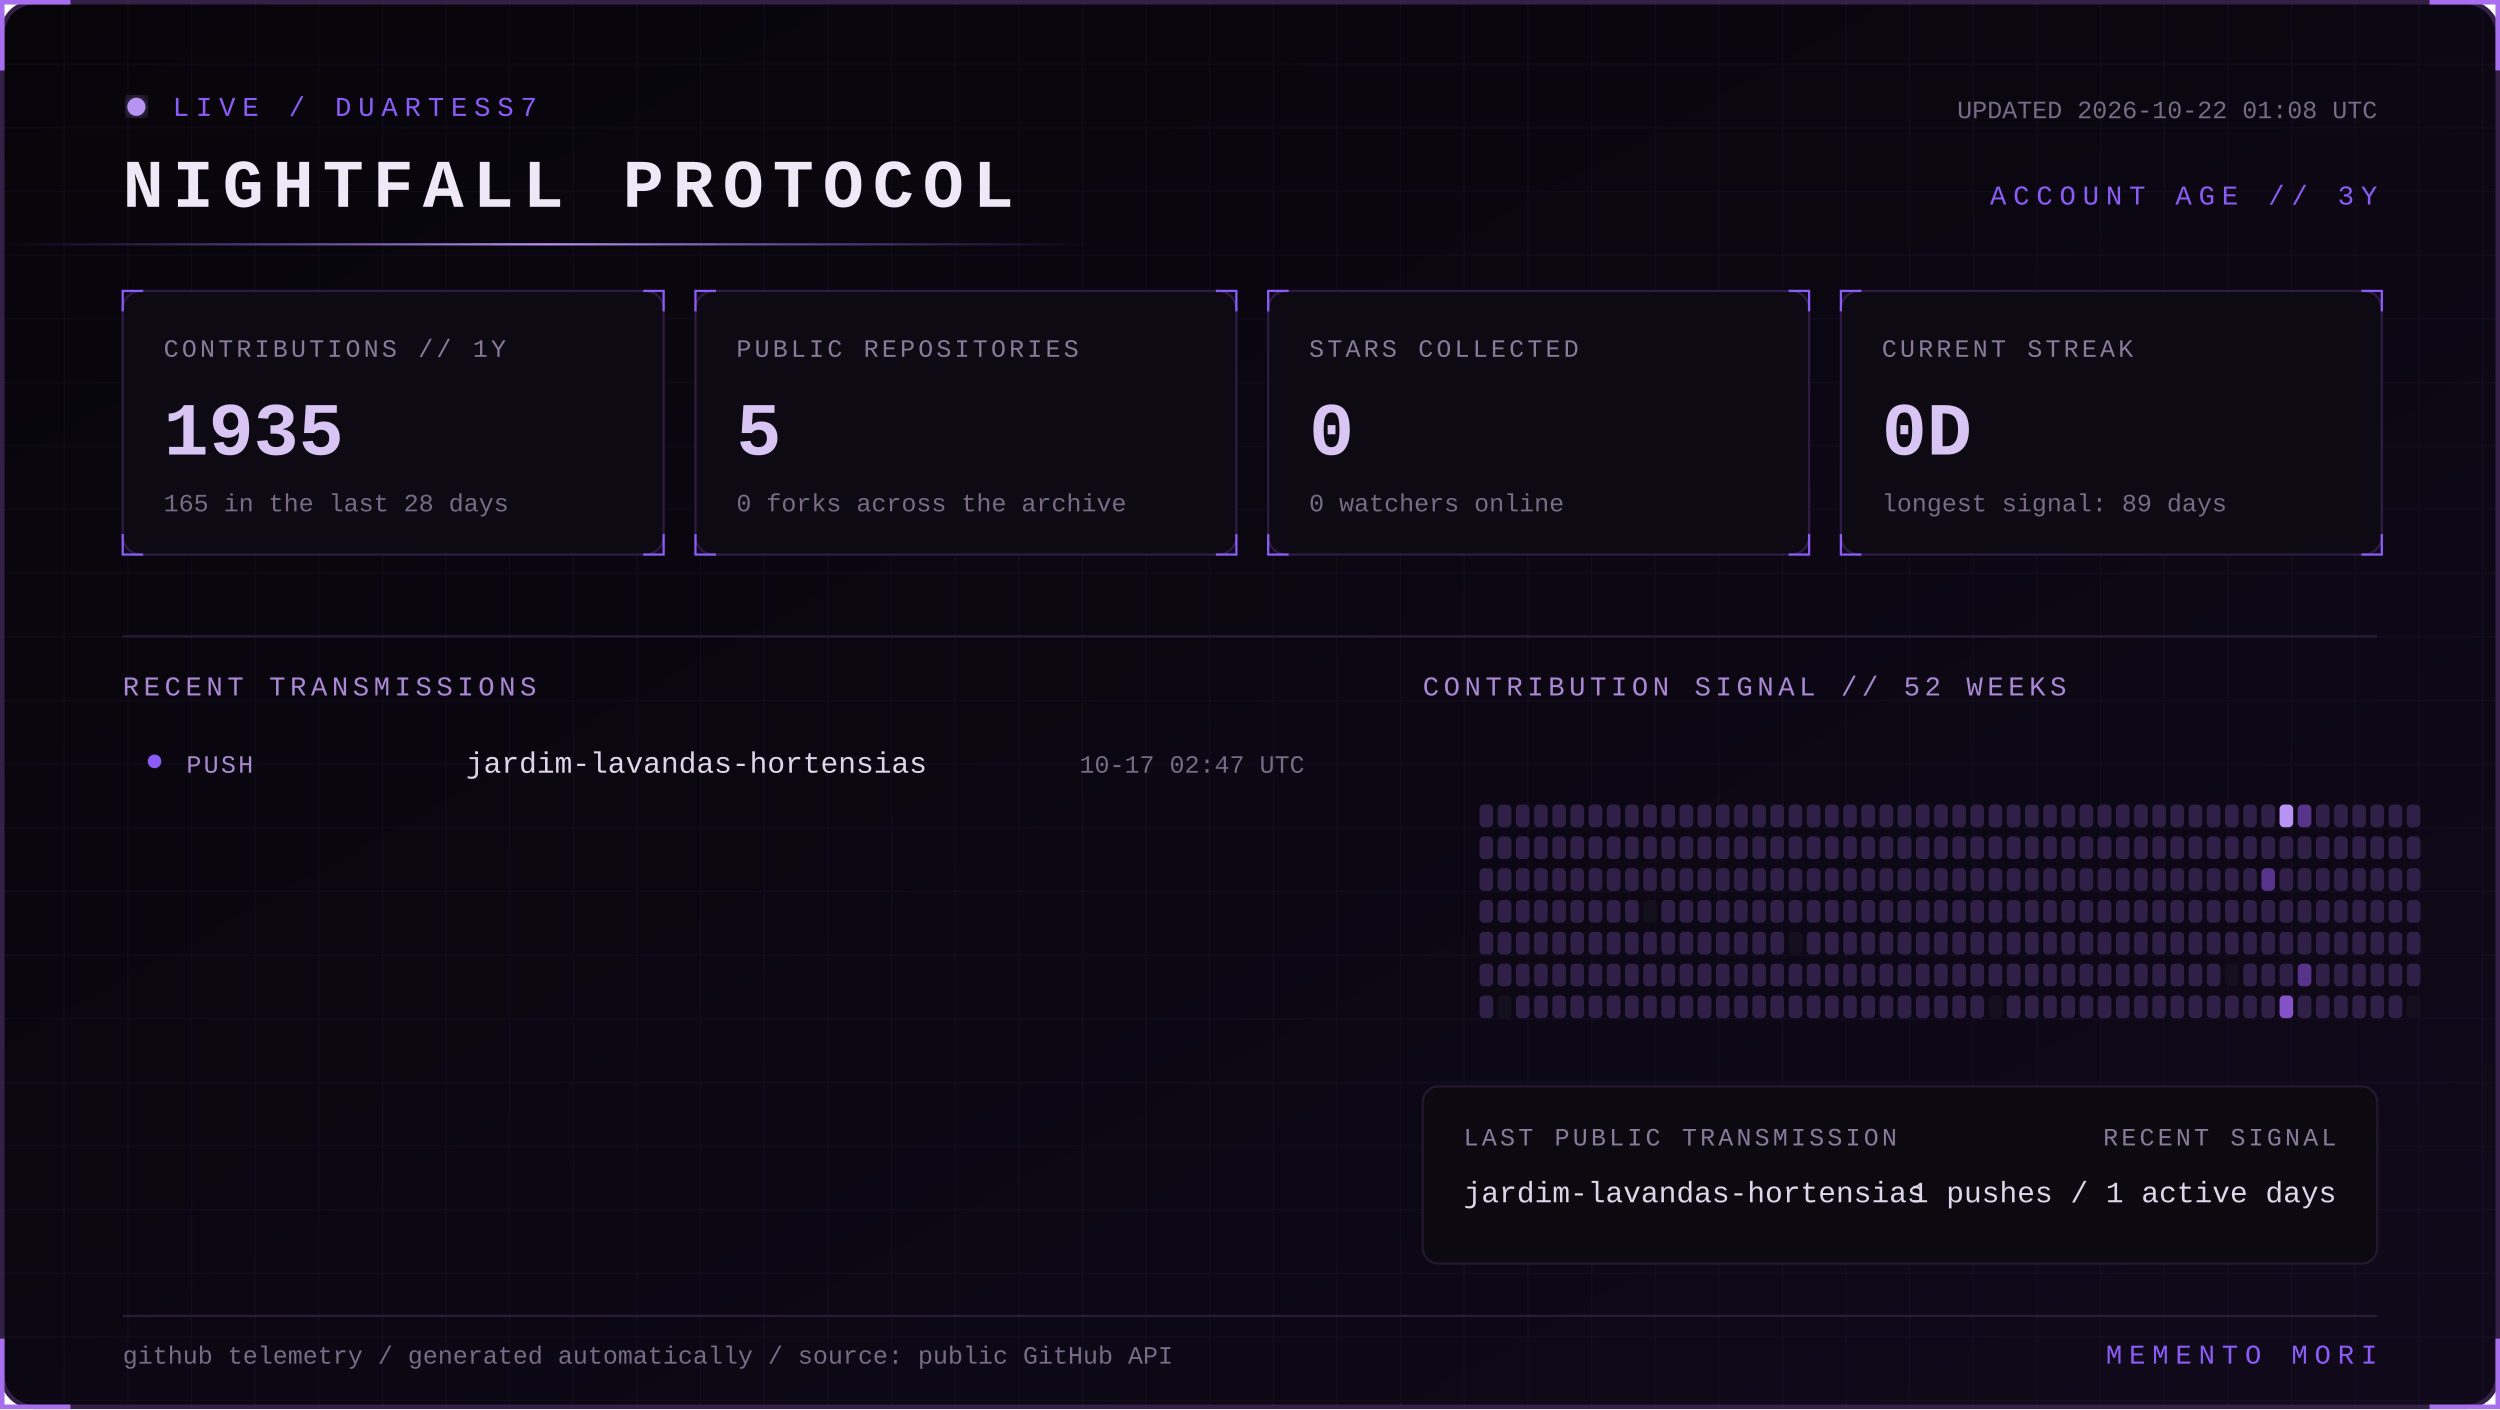
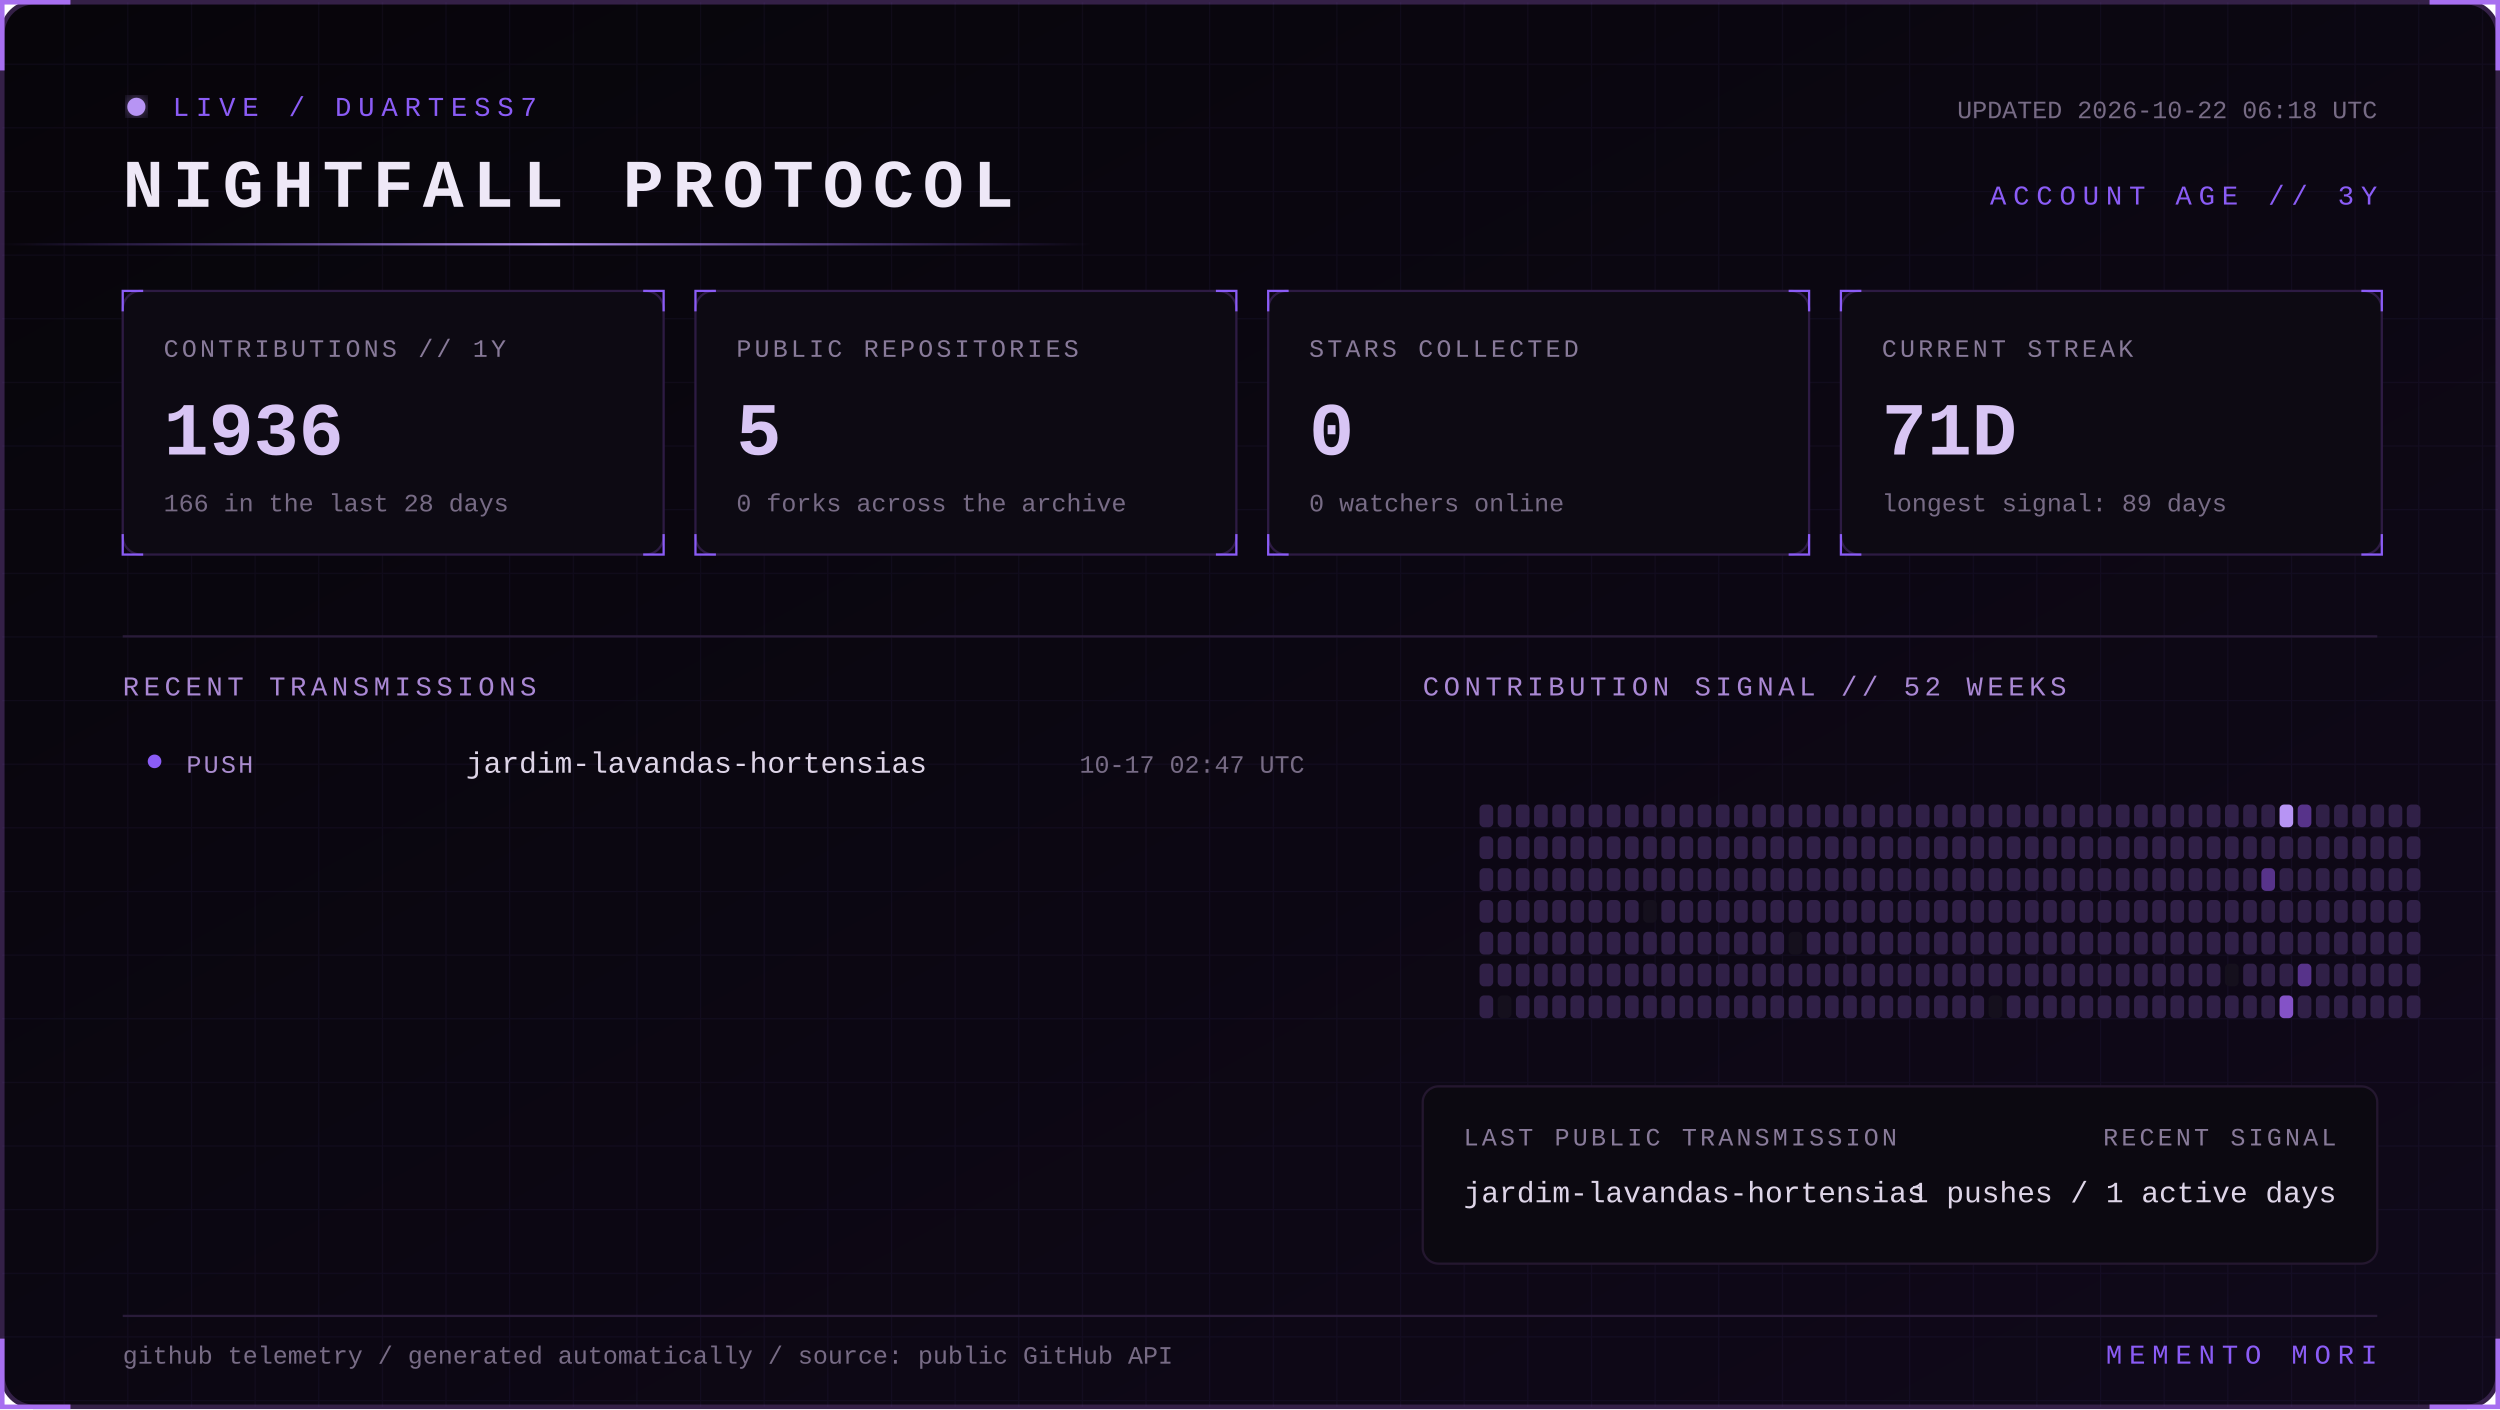
<svg xmlns="http://www.w3.org/2000/svg" width="1100" height="620" viewBox="0 0 1100 620" role="img" aria-labelledby="title desc">
  <defs>
    <linearGradient id="bg" x1="0" y1="0" x2="1" y2="1">
      <stop stop-color="#07050a" />
      <stop offset="1" stop-color="#10091a" />
    </linearGradient>
    <linearGradient id="beam">
      <stop stop-color="#8b5cf6" stop-opacity="0" />
      <stop offset=".5" stop-color="#b794f4" />
      <stop offset="1" stop-color="#8b5cf6" stop-opacity="0" />
    </linearGradient>
    <filter id="glow">
      <feGaussianBlur stdDeviation="4" result="b" />
      <feMerge>
        <feMergeNode in="b" />
        <feMergeNode in="SourceGraphic" />
      </feMerge>
    </filter>
    <pattern id="grid" width="28" height="28" patternUnits="userSpaceOnUse">
      <path d="M28 0H0V28" fill="none" stroke="#8b5cf6" stroke-opacity=".055" />
    </pattern>
    <style>
      text { font-family: Consolas, 'Courier New', monospace; }
      .kicker { fill:#8b5cf6; font-size:12px; letter-spacing:3px; }
      .title { fill:#eee8f7; font-size:30px; font-weight:700; letter-spacing:4px; }
      .label { fill:#887a99; font-size:11px; letter-spacing:1.4px; }
      .value { fill:#d8c5f4; font-size:33px; font-weight:700; }
      .detail,.pct { fill:#776b85; font-size:11px; }
      .section { fill:#aa88d4; font-size:12px; letter-spacing:2px; }
      .lang { fill:#ded5e8; font-size:13px; }
      .event { fill:#a98bce; font-size:11px; letter-spacing:1px; }
      .scan { animation:scan 5s linear infinite; }
      .blink { animation:blink 1.6s step-end infinite; }
      @keyframes scan { from { transform:translateX(-500px) } to { transform:translateX(1100px) } }
      @keyframes blink { 50% { opacity:.25 } }
    </style>
  </defs>
  <rect x="1" y="1" width="1098" height="618" rx="14" fill="url(#bg)" stroke="#342047" stroke-width="2" />
  <rect x="1" y="1" width="1098" height="618" rx="14" fill="url(#grid)" />
  <path d="M31 1H1v30 M1069 1h30v30 M1099 589v30h-30 M31 619H1v-30" stroke="#a76ff0" stroke-width="2" fill="none" />
  <g transform="translate(54 42)">
    <circle cx="6" cy="5" r="4" fill="#b794f4" filter="url(#glow)" class="blink" />
    <text x="22" y="9" class="kicker">LIVE / DUARTESS7</text>
    <text y="49" class="title">NIGHTFALL PROTOCOL</text>
-     <text x="992" y="10" text-anchor="end" class="detail">UPDATED 2026-10-22 01:08 UTC</text>
+     <text x="992" y="10" text-anchor="end" class="detail">UPDATED 2026-10-22 06:18 UTC</text>
    <text x="992" y="48" text-anchor="end" class="kicker">ACCOUNT AGE // 3Y</text>
  </g>
  <rect y="107" width="480" height="1" fill="url(#beam)" class="scan" />
  <g transform="translate(54 128)">
    <rect width="238" height="116" rx="8" fill="#0d0a13" stroke="#2d1b43" />
    <path d="M0 9V0h9 M229 0h9v9 M238 107v9h-9 M9 116H0v-9" stroke="#8b5cf6" fill="none" />
    <text x="18" y="29" class="label">CONTRIBUTIONS // 1Y</text>
-     <text x="18" y="72" class="value">1935</text>
-     <text x="18" y="97" class="detail">165 in the last 28 days</text>
+     <text x="18" y="72" class="value">1936</text>
+     <text x="18" y="97" class="detail">166 in the last 28 days</text>
  </g>
  <g transform="translate(306 128)">
    <rect width="238" height="116" rx="8" fill="#0d0a13" stroke="#2d1b43" />
    <path d="M0 9V0h9 M229 0h9v9 M238 107v9h-9 M9 116H0v-9" stroke="#8b5cf6" fill="none" />
    <text x="18" y="29" class="label">PUBLIC REPOSITORIES</text>
    <text x="18" y="72" class="value">5</text>
    <text x="18" y="97" class="detail">0 forks across the archive</text>
  </g>
  <g transform="translate(558 128)">
    <rect width="238" height="116" rx="8" fill="#0d0a13" stroke="#2d1b43" />
    <path d="M0 9V0h9 M229 0h9v9 M238 107v9h-9 M9 116H0v-9" stroke="#8b5cf6" fill="none" />
    <text x="18" y="29" class="label">STARS COLLECTED</text>
    <text x="18" y="72" class="value">0</text>
    <text x="18" y="97" class="detail">0 watchers online</text>
  </g>
  <g transform="translate(810 128)">
    <rect width="238" height="116" rx="8" fill="#0d0a13" stroke="#2d1b43" />
    <path d="M0 9V0h9 M229 0h9v9 M238 107v9h-9 M9 116H0v-9" stroke="#8b5cf6" fill="none" />
    <text x="18" y="29" class="label">CURRENT STREAK</text>
-     <text x="18" y="72" class="value">0D</text>
+     <text x="18" y="72" class="value">71D</text>
    <text x="18" y="97" class="detail">longest signal: 89 days</text>
  </g>
  <path d="M54 280H1046" stroke="#291b39" />
  <text x="54" y="306" class="section">RECENT TRANSMISSIONS</text>
  <text x="626" y="306" class="section">CONTRIBUTION SIGNAL // 52 WEEKS</text>
  <circle cx="68" cy="335" r="3" fill="#8b5cf6" />
  <text x="82" y="340" class="event">PUSH</text>
  <text x="205" y="340" class="lang">jardim-lavandas-hortensias</text>
  <text x="574" y="340" text-anchor="end" class="pct">10-17 02:47 UTC</text>
  <g>
    <rect x="651" y="354" width="6" height="10" rx="2" fill="#302047" />
    <rect x="651" y="368" width="6" height="10" rx="2" fill="#302047" />
    <rect x="651" y="382" width="6" height="10" rx="2" fill="#302047" />
    <rect x="651" y="396" width="6" height="10" rx="2" fill="#302047" />
    <rect x="651" y="410" width="6" height="10" rx="2" fill="#302047" />
    <rect x="651" y="424" width="6" height="10" rx="2" fill="#302047" />
    <rect x="651" y="438" width="6" height="10" rx="2" fill="#302047" />
    <rect x="659" y="354" width="6" height="10" rx="2" fill="#302047" />
    <rect x="659" y="368" width="6" height="10" rx="2" fill="#302047" />
    <rect x="659" y="382" width="6" height="10" rx="2" fill="#302047" />
    <rect x="659" y="396" width="6" height="10" rx="2" fill="#302047" />
    <rect x="659" y="410" width="6" height="10" rx="2" fill="#302047" />
    <rect x="659" y="424" width="6" height="10" rx="2" fill="#302047" />
    <rect x="659" y="438" width="6" height="10" rx="2" fill="#15101d" />
    <rect x="667" y="354" width="6" height="10" rx="2" fill="#302047" />
    <rect x="667" y="368" width="6" height="10" rx="2" fill="#302047" />
    <rect x="667" y="382" width="6" height="10" rx="2" fill="#302047" />
    <rect x="667" y="396" width="6" height="10" rx="2" fill="#302047" />
    <rect x="667" y="410" width="6" height="10" rx="2" fill="#302047" />
    <rect x="667" y="424" width="6" height="10" rx="2" fill="#302047" />
    <rect x="667" y="438" width="6" height="10" rx="2" fill="#302047" />
    <rect x="675" y="354" width="6" height="10" rx="2" fill="#302047" />
    <rect x="675" y="368" width="6" height="10" rx="2" fill="#302047" />
    <rect x="675" y="382" width="6" height="10" rx="2" fill="#302047" />
    <rect x="675" y="396" width="6" height="10" rx="2" fill="#302047" />
    <rect x="675" y="410" width="6" height="10" rx="2" fill="#302047" />
    <rect x="675" y="424" width="6" height="10" rx="2" fill="#302047" />
    <rect x="675" y="438" width="6" height="10" rx="2" fill="#302047" />
    <rect x="683" y="354" width="6" height="10" rx="2" fill="#302047" />
    <rect x="683" y="368" width="6" height="10" rx="2" fill="#302047" />
    <rect x="683" y="382" width="6" height="10" rx="2" fill="#302047" />
    <rect x="683" y="396" width="6" height="10" rx="2" fill="#302047" />
    <rect x="683" y="410" width="6" height="10" rx="2" fill="#302047" />
    <rect x="683" y="424" width="6" height="10" rx="2" fill="#302047" />
    <rect x="683" y="438" width="6" height="10" rx="2" fill="#302047" />
    <rect x="691" y="354" width="6" height="10" rx="2" fill="#302047" />
    <rect x="691" y="368" width="6" height="10" rx="2" fill="#302047" />
    <rect x="691" y="382" width="6" height="10" rx="2" fill="#302047" />
    <rect x="691" y="396" width="6" height="10" rx="2" fill="#302047" />
    <rect x="691" y="410" width="6" height="10" rx="2" fill="#302047" />
    <rect x="691" y="424" width="6" height="10" rx="2" fill="#302047" />
    <rect x="691" y="438" width="6" height="10" rx="2" fill="#302047" />
    <rect x="699" y="354" width="6" height="10" rx="2" fill="#302047" />
    <rect x="699" y="368" width="6" height="10" rx="2" fill="#302047" />
    <rect x="699" y="382" width="6" height="10" rx="2" fill="#302047" />
    <rect x="699" y="396" width="6" height="10" rx="2" fill="#302047" />
    <rect x="699" y="410" width="6" height="10" rx="2" fill="#302047" />
    <rect x="699" y="424" width="6" height="10" rx="2" fill="#302047" />
    <rect x="699" y="438" width="6" height="10" rx="2" fill="#302047" />
    <rect x="707" y="354" width="6" height="10" rx="2" fill="#302047" />
    <rect x="707" y="368" width="6" height="10" rx="2" fill="#302047" />
    <rect x="707" y="382" width="6" height="10" rx="2" fill="#302047" />
    <rect x="707" y="396" width="6" height="10" rx="2" fill="#302047" />
    <rect x="707" y="410" width="6" height="10" rx="2" fill="#302047" />
    <rect x="707" y="424" width="6" height="10" rx="2" fill="#302047" />
    <rect x="707" y="438" width="6" height="10" rx="2" fill="#302047" />
    <rect x="715" y="354" width="6" height="10" rx="2" fill="#302047" />
    <rect x="715" y="368" width="6" height="10" rx="2" fill="#302047" />
    <rect x="715" y="382" width="6" height="10" rx="2" fill="#302047" />
    <rect x="715" y="396" width="6" height="10" rx="2" fill="#302047" />
    <rect x="715" y="410" width="6" height="10" rx="2" fill="#302047" />
    <rect x="715" y="424" width="6" height="10" rx="2" fill="#302047" />
    <rect x="715" y="438" width="6" height="10" rx="2" fill="#302047" />
    <rect x="723" y="354" width="6" height="10" rx="2" fill="#302047" />
    <rect x="723" y="368" width="6" height="10" rx="2" fill="#302047" />
    <rect x="723" y="382" width="6" height="10" rx="2" fill="#302047" />
    <rect x="723" y="396" width="6" height="10" rx="2" fill="#15101d" />
    <rect x="723" y="410" width="6" height="10" rx="2" fill="#302047" />
    <rect x="723" y="424" width="6" height="10" rx="2" fill="#302047" />
    <rect x="723" y="438" width="6" height="10" rx="2" fill="#302047" />
    <rect x="731" y="354" width="6" height="10" rx="2" fill="#302047" />
    <rect x="731" y="368" width="6" height="10" rx="2" fill="#302047" />
    <rect x="731" y="382" width="6" height="10" rx="2" fill="#302047" />
    <rect x="731" y="396" width="6" height="10" rx="2" fill="#302047" />
    <rect x="731" y="410" width="6" height="10" rx="2" fill="#302047" />
    <rect x="731" y="424" width="6" height="10" rx="2" fill="#302047" />
    <rect x="731" y="438" width="6" height="10" rx="2" fill="#302047" />
    <rect x="739" y="354" width="6" height="10" rx="2" fill="#302047" />
    <rect x="739" y="368" width="6" height="10" rx="2" fill="#302047" />
    <rect x="739" y="382" width="6" height="10" rx="2" fill="#302047" />
    <rect x="739" y="396" width="6" height="10" rx="2" fill="#302047" />
    <rect x="739" y="410" width="6" height="10" rx="2" fill="#302047" />
    <rect x="739" y="424" width="6" height="10" rx="2" fill="#302047" />
    <rect x="739" y="438" width="6" height="10" rx="2" fill="#302047" />
    <rect x="747" y="354" width="6" height="10" rx="2" fill="#302047" />
    <rect x="747" y="368" width="6" height="10" rx="2" fill="#302047" />
    <rect x="747" y="382" width="6" height="10" rx="2" fill="#302047" />
    <rect x="747" y="396" width="6" height="10" rx="2" fill="#302047" />
    <rect x="747" y="410" width="6" height="10" rx="2" fill="#302047" />
    <rect x="747" y="424" width="6" height="10" rx="2" fill="#302047" />
    <rect x="747" y="438" width="6" height="10" rx="2" fill="#302047" />
    <rect x="755" y="354" width="6" height="10" rx="2" fill="#302047" />
    <rect x="755" y="368" width="6" height="10" rx="2" fill="#302047" />
    <rect x="755" y="382" width="6" height="10" rx="2" fill="#302047" />
    <rect x="755" y="396" width="6" height="10" rx="2" fill="#302047" />
    <rect x="755" y="410" width="6" height="10" rx="2" fill="#302047" />
    <rect x="755" y="424" width="6" height="10" rx="2" fill="#302047" />
    <rect x="755" y="438" width="6" height="10" rx="2" fill="#302047" />
    <rect x="763" y="354" width="6" height="10" rx="2" fill="#302047" />
    <rect x="763" y="368" width="6" height="10" rx="2" fill="#302047" />
    <rect x="763" y="382" width="6" height="10" rx="2" fill="#302047" />
    <rect x="763" y="396" width="6" height="10" rx="2" fill="#302047" />
    <rect x="763" y="410" width="6" height="10" rx="2" fill="#302047" />
    <rect x="763" y="424" width="6" height="10" rx="2" fill="#302047" />
    <rect x="763" y="438" width="6" height="10" rx="2" fill="#302047" />
    <rect x="771" y="354" width="6" height="10" rx="2" fill="#302047" />
    <rect x="771" y="368" width="6" height="10" rx="2" fill="#302047" />
    <rect x="771" y="382" width="6" height="10" rx="2" fill="#302047" />
    <rect x="771" y="396" width="6" height="10" rx="2" fill="#302047" />
    <rect x="771" y="410" width="6" height="10" rx="2" fill="#302047" />
    <rect x="771" y="424" width="6" height="10" rx="2" fill="#302047" />
    <rect x="771" y="438" width="6" height="10" rx="2" fill="#302047" />
    <rect x="779" y="354" width="6" height="10" rx="2" fill="#302047" />
    <rect x="779" y="368" width="6" height="10" rx="2" fill="#302047" />
    <rect x="779" y="382" width="6" height="10" rx="2" fill="#302047" />
    <rect x="779" y="396" width="6" height="10" rx="2" fill="#302047" />
    <rect x="779" y="410" width="6" height="10" rx="2" fill="#302047" />
    <rect x="779" y="424" width="6" height="10" rx="2" fill="#302047" />
    <rect x="779" y="438" width="6" height="10" rx="2" fill="#302047" />
    <rect x="787" y="354" width="6" height="10" rx="2" fill="#302047" />
    <rect x="787" y="368" width="6" height="10" rx="2" fill="#302047" />
    <rect x="787" y="382" width="6" height="10" rx="2" fill="#302047" />
    <rect x="787" y="396" width="6" height="10" rx="2" fill="#302047" />
    <rect x="787" y="410" width="6" height="10" rx="2" fill="#15101d" />
    <rect x="787" y="424" width="6" height="10" rx="2" fill="#302047" />
    <rect x="787" y="438" width="6" height="10" rx="2" fill="#302047" />
    <rect x="795" y="354" width="6" height="10" rx="2" fill="#302047" />
    <rect x="795" y="368" width="6" height="10" rx="2" fill="#302047" />
    <rect x="795" y="382" width="6" height="10" rx="2" fill="#302047" />
    <rect x="795" y="396" width="6" height="10" rx="2" fill="#302047" />
    <rect x="795" y="410" width="6" height="10" rx="2" fill="#302047" />
    <rect x="795" y="424" width="6" height="10" rx="2" fill="#302047" />
    <rect x="795" y="438" width="6" height="10" rx="2" fill="#302047" />
    <rect x="803" y="354" width="6" height="10" rx="2" fill="#302047" />
    <rect x="803" y="368" width="6" height="10" rx="2" fill="#302047" />
    <rect x="803" y="382" width="6" height="10" rx="2" fill="#302047" />
    <rect x="803" y="396" width="6" height="10" rx="2" fill="#302047" />
    <rect x="803" y="410" width="6" height="10" rx="2" fill="#302047" />
    <rect x="803" y="424" width="6" height="10" rx="2" fill="#302047" />
    <rect x="803" y="438" width="6" height="10" rx="2" fill="#302047" />
    <rect x="811" y="354" width="6" height="10" rx="2" fill="#302047" />
    <rect x="811" y="368" width="6" height="10" rx="2" fill="#302047" />
    <rect x="811" y="382" width="6" height="10" rx="2" fill="#302047" />
    <rect x="811" y="396" width="6" height="10" rx="2" fill="#302047" />
    <rect x="811" y="410" width="6" height="10" rx="2" fill="#302047" />
    <rect x="811" y="424" width="6" height="10" rx="2" fill="#302047" />
    <rect x="811" y="438" width="6" height="10" rx="2" fill="#302047" />
    <rect x="819" y="354" width="6" height="10" rx="2" fill="#302047" />
    <rect x="819" y="368" width="6" height="10" rx="2" fill="#302047" />
    <rect x="819" y="382" width="6" height="10" rx="2" fill="#302047" />
    <rect x="819" y="396" width="6" height="10" rx="2" fill="#302047" />
    <rect x="819" y="410" width="6" height="10" rx="2" fill="#302047" />
    <rect x="819" y="424" width="6" height="10" rx="2" fill="#302047" />
    <rect x="819" y="438" width="6" height="10" rx="2" fill="#302047" />
    <rect x="827" y="354" width="6" height="10" rx="2" fill="#302047" />
    <rect x="827" y="368" width="6" height="10" rx="2" fill="#302047" />
    <rect x="827" y="382" width="6" height="10" rx="2" fill="#302047" />
    <rect x="827" y="396" width="6" height="10" rx="2" fill="#302047" />
    <rect x="827" y="410" width="6" height="10" rx="2" fill="#302047" />
    <rect x="827" y="424" width="6" height="10" rx="2" fill="#302047" />
    <rect x="827" y="438" width="6" height="10" rx="2" fill="#302047" />
    <rect x="835" y="354" width="6" height="10" rx="2" fill="#302047" />
    <rect x="835" y="368" width="6" height="10" rx="2" fill="#302047" />
    <rect x="835" y="382" width="6" height="10" rx="2" fill="#302047" />
    <rect x="835" y="396" width="6" height="10" rx="2" fill="#302047" />
    <rect x="835" y="410" width="6" height="10" rx="2" fill="#302047" />
    <rect x="835" y="424" width="6" height="10" rx="2" fill="#302047" />
    <rect x="835" y="438" width="6" height="10" rx="2" fill="#302047" />
    <rect x="843" y="354" width="6" height="10" rx="2" fill="#302047" />
    <rect x="843" y="368" width="6" height="10" rx="2" fill="#302047" />
    <rect x="843" y="382" width="6" height="10" rx="2" fill="#302047" />
    <rect x="843" y="396" width="6" height="10" rx="2" fill="#302047" />
    <rect x="843" y="410" width="6" height="10" rx="2" fill="#302047" />
    <rect x="843" y="424" width="6" height="10" rx="2" fill="#302047" />
    <rect x="843" y="438" width="6" height="10" rx="2" fill="#302047" />
    <rect x="851" y="354" width="6" height="10" rx="2" fill="#302047" />
    <rect x="851" y="368" width="6" height="10" rx="2" fill="#302047" />
    <rect x="851" y="382" width="6" height="10" rx="2" fill="#302047" />
    <rect x="851" y="396" width="6" height="10" rx="2" fill="#302047" />
    <rect x="851" y="410" width="6" height="10" rx="2" fill="#302047" />
    <rect x="851" y="424" width="6" height="10" rx="2" fill="#302047" />
    <rect x="851" y="438" width="6" height="10" rx="2" fill="#302047" />
    <rect x="859" y="354" width="6" height="10" rx="2" fill="#302047" />
    <rect x="859" y="368" width="6" height="10" rx="2" fill="#302047" />
    <rect x="859" y="382" width="6" height="10" rx="2" fill="#302047" />
    <rect x="859" y="396" width="6" height="10" rx="2" fill="#302047" />
    <rect x="859" y="410" width="6" height="10" rx="2" fill="#302047" />
    <rect x="859" y="424" width="6" height="10" rx="2" fill="#302047" />
    <rect x="859" y="438" width="6" height="10" rx="2" fill="#302047" />
    <rect x="867" y="354" width="6" height="10" rx="2" fill="#302047" />
    <rect x="867" y="368" width="6" height="10" rx="2" fill="#302047" />
    <rect x="867" y="382" width="6" height="10" rx="2" fill="#302047" />
    <rect x="867" y="396" width="6" height="10" rx="2" fill="#302047" />
    <rect x="867" y="410" width="6" height="10" rx="2" fill="#302047" />
    <rect x="867" y="424" width="6" height="10" rx="2" fill="#302047" />
    <rect x="867" y="438" width="6" height="10" rx="2" fill="#302047" />
    <rect x="875" y="354" width="6" height="10" rx="2" fill="#302047" />
    <rect x="875" y="368" width="6" height="10" rx="2" fill="#302047" />
    <rect x="875" y="382" width="6" height="10" rx="2" fill="#302047" />
    <rect x="875" y="396" width="6" height="10" rx="2" fill="#302047" />
    <rect x="875" y="410" width="6" height="10" rx="2" fill="#302047" />
    <rect x="875" y="424" width="6" height="10" rx="2" fill="#302047" />
    <rect x="875" y="438" width="6" height="10" rx="2" fill="#15101d" />
    <rect x="883" y="354" width="6" height="10" rx="2" fill="#302047" />
    <rect x="883" y="368" width="6" height="10" rx="2" fill="#302047" />
    <rect x="883" y="382" width="6" height="10" rx="2" fill="#302047" />
    <rect x="883" y="396" width="6" height="10" rx="2" fill="#302047" />
    <rect x="883" y="410" width="6" height="10" rx="2" fill="#302047" />
    <rect x="883" y="424" width="6" height="10" rx="2" fill="#302047" />
    <rect x="883" y="438" width="6" height="10" rx="2" fill="#302047" />
    <rect x="891" y="354" width="6" height="10" rx="2" fill="#302047" />
    <rect x="891" y="368" width="6" height="10" rx="2" fill="#302047" />
    <rect x="891" y="382" width="6" height="10" rx="2" fill="#302047" />
    <rect x="891" y="396" width="6" height="10" rx="2" fill="#302047" />
    <rect x="891" y="410" width="6" height="10" rx="2" fill="#302047" />
    <rect x="891" y="424" width="6" height="10" rx="2" fill="#302047" />
    <rect x="891" y="438" width="6" height="10" rx="2" fill="#302047" />
    <rect x="899" y="354" width="6" height="10" rx="2" fill="#302047" />
    <rect x="899" y="368" width="6" height="10" rx="2" fill="#302047" />
    <rect x="899" y="382" width="6" height="10" rx="2" fill="#302047" />
    <rect x="899" y="396" width="6" height="10" rx="2" fill="#302047" />
    <rect x="899" y="410" width="6" height="10" rx="2" fill="#302047" />
    <rect x="899" y="424" width="6" height="10" rx="2" fill="#302047" />
    <rect x="899" y="438" width="6" height="10" rx="2" fill="#302047" />
    <rect x="907" y="354" width="6" height="10" rx="2" fill="#302047" />
    <rect x="907" y="368" width="6" height="10" rx="2" fill="#302047" />
    <rect x="907" y="382" width="6" height="10" rx="2" fill="#302047" />
    <rect x="907" y="396" width="6" height="10" rx="2" fill="#302047" />
    <rect x="907" y="410" width="6" height="10" rx="2" fill="#302047" />
    <rect x="907" y="424" width="6" height="10" rx="2" fill="#302047" />
    <rect x="907" y="438" width="6" height="10" rx="2" fill="#302047" />
    <rect x="915" y="354" width="6" height="10" rx="2" fill="#302047" />
    <rect x="915" y="368" width="6" height="10" rx="2" fill="#302047" />
    <rect x="915" y="382" width="6" height="10" rx="2" fill="#302047" />
    <rect x="915" y="396" width="6" height="10" rx="2" fill="#302047" />
    <rect x="915" y="410" width="6" height="10" rx="2" fill="#302047" />
    <rect x="915" y="424" width="6" height="10" rx="2" fill="#302047" />
    <rect x="915" y="438" width="6" height="10" rx="2" fill="#302047" />
    <rect x="923" y="354" width="6" height="10" rx="2" fill="#302047" />
    <rect x="923" y="368" width="6" height="10" rx="2" fill="#302047" />
    <rect x="923" y="382" width="6" height="10" rx="2" fill="#302047" />
    <rect x="923" y="396" width="6" height="10" rx="2" fill="#302047" />
    <rect x="923" y="410" width="6" height="10" rx="2" fill="#302047" />
    <rect x="923" y="424" width="6" height="10" rx="2" fill="#302047" />
    <rect x="923" y="438" width="6" height="10" rx="2" fill="#302047" />
    <rect x="931" y="354" width="6" height="10" rx="2" fill="#302047" />
    <rect x="931" y="368" width="6" height="10" rx="2" fill="#302047" />
    <rect x="931" y="382" width="6" height="10" rx="2" fill="#302047" />
    <rect x="931" y="396" width="6" height="10" rx="2" fill="#302047" />
    <rect x="931" y="410" width="6" height="10" rx="2" fill="#302047" />
    <rect x="931" y="424" width="6" height="10" rx="2" fill="#302047" />
    <rect x="931" y="438" width="6" height="10" rx="2" fill="#302047" />
    <rect x="939" y="354" width="6" height="10" rx="2" fill="#302047" />
    <rect x="939" y="368" width="6" height="10" rx="2" fill="#302047" />
    <rect x="939" y="382" width="6" height="10" rx="2" fill="#302047" />
    <rect x="939" y="396" width="6" height="10" rx="2" fill="#302047" />
    <rect x="939" y="410" width="6" height="10" rx="2" fill="#302047" />
    <rect x="939" y="424" width="6" height="10" rx="2" fill="#302047" />
    <rect x="939" y="438" width="6" height="10" rx="2" fill="#302047" />
    <rect x="947" y="354" width="6" height="10" rx="2" fill="#302047" />
    <rect x="947" y="368" width="6" height="10" rx="2" fill="#302047" />
    <rect x="947" y="382" width="6" height="10" rx="2" fill="#302047" />
    <rect x="947" y="396" width="6" height="10" rx="2" fill="#302047" />
    <rect x="947" y="410" width="6" height="10" rx="2" fill="#302047" />
    <rect x="947" y="424" width="6" height="10" rx="2" fill="#302047" />
    <rect x="947" y="438" width="6" height="10" rx="2" fill="#302047" />
    <rect x="955" y="354" width="6" height="10" rx="2" fill="#302047" />
    <rect x="955" y="368" width="6" height="10" rx="2" fill="#302047" />
    <rect x="955" y="382" width="6" height="10" rx="2" fill="#302047" />
    <rect x="955" y="396" width="6" height="10" rx="2" fill="#302047" />
    <rect x="955" y="410" width="6" height="10" rx="2" fill="#302047" />
    <rect x="955" y="424" width="6" height="10" rx="2" fill="#302047" />
    <rect x="955" y="438" width="6" height="10" rx="2" fill="#302047" />
    <rect x="963" y="354" width="6" height="10" rx="2" fill="#302047" />
    <rect x="963" y="368" width="6" height="10" rx="2" fill="#302047" />
    <rect x="963" y="382" width="6" height="10" rx="2" fill="#302047" />
    <rect x="963" y="396" width="6" height="10" rx="2" fill="#302047" />
    <rect x="963" y="410" width="6" height="10" rx="2" fill="#302047" />
    <rect x="963" y="424" width="6" height="10" rx="2" fill="#302047" />
    <rect x="963" y="438" width="6" height="10" rx="2" fill="#302047" />
    <rect x="971" y="354" width="6" height="10" rx="2" fill="#302047" />
    <rect x="971" y="368" width="6" height="10" rx="2" fill="#302047" />
    <rect x="971" y="382" width="6" height="10" rx="2" fill="#302047" />
    <rect x="971" y="396" width="6" height="10" rx="2" fill="#302047" />
    <rect x="971" y="410" width="6" height="10" rx="2" fill="#302047" />
    <rect x="971" y="424" width="6" height="10" rx="2" fill="#302047" />
    <rect x="971" y="438" width="6" height="10" rx="2" fill="#302047" />
    <rect x="979" y="354" width="6" height="10" rx="2" fill="#302047" />
    <rect x="979" y="368" width="6" height="10" rx="2" fill="#302047" />
    <rect x="979" y="382" width="6" height="10" rx="2" fill="#302047" />
    <rect x="979" y="396" width="6" height="10" rx="2" fill="#302047" />
    <rect x="979" y="410" width="6" height="10" rx="2" fill="#302047" />
    <rect x="979" y="424" width="6" height="10" rx="2" fill="#15101d" />
    <rect x="979" y="438" width="6" height="10" rx="2" fill="#302047" />
    <rect x="987" y="354" width="6" height="10" rx="2" fill="#302047" />
    <rect x="987" y="368" width="6" height="10" rx="2" fill="#302047" />
    <rect x="987" y="382" width="6" height="10" rx="2" fill="#302047" />
    <rect x="987" y="396" width="6" height="10" rx="2" fill="#302047" />
    <rect x="987" y="410" width="6" height="10" rx="2" fill="#302047" />
    <rect x="987" y="424" width="6" height="10" rx="2" fill="#302047" />
    <rect x="987" y="438" width="6" height="10" rx="2" fill="#302047" />
    <rect x="995" y="354" width="6" height="10" rx="2" fill="#302047" />
    <rect x="995" y="368" width="6" height="10" rx="2" fill="#302047" />
    <rect x="995" y="382" width="6" height="10" rx="2" fill="#57338a" />
    <rect x="995" y="396" width="6" height="10" rx="2" fill="#302047" />
    <rect x="995" y="410" width="6" height="10" rx="2" fill="#302047" />
    <rect x="995" y="424" width="6" height="10" rx="2" fill="#302047" />
    <rect x="995" y="438" width="6" height="10" rx="2" fill="#302047" />
    <rect x="1003" y="354" width="6" height="10" rx="2" fill="#b794f4" />
    <rect x="1003" y="368" width="6" height="10" rx="2" fill="#302047" />
    <rect x="1003" y="382" width="6" height="10" rx="2" fill="#302047" />
    <rect x="1003" y="396" width="6" height="10" rx="2" fill="#302047" />
    <rect x="1003" y="410" width="6" height="10" rx="2" fill="#302047" />
    <rect x="1003" y="424" width="6" height="10" rx="2" fill="#302047" />
    <rect x="1003" y="438" width="6" height="10" rx="2" fill="#8452c7" />
    <rect x="1011" y="354" width="6" height="10" rx="2" fill="#57338a" />
    <rect x="1011" y="368" width="6" height="10" rx="2" fill="#302047" />
    <rect x="1011" y="382" width="6" height="10" rx="2" fill="#302047" />
    <rect x="1011" y="396" width="6" height="10" rx="2" fill="#302047" />
    <rect x="1011" y="410" width="6" height="10" rx="2" fill="#302047" />
    <rect x="1011" y="424" width="6" height="10" rx="2" fill="#57338a" />
    <rect x="1011" y="438" width="6" height="10" rx="2" fill="#302047" />
    <rect x="1019" y="354" width="6" height="10" rx="2" fill="#302047" />
    <rect x="1019" y="368" width="6" height="10" rx="2" fill="#302047" />
    <rect x="1019" y="382" width="6" height="10" rx="2" fill="#302047" />
    <rect x="1019" y="396" width="6" height="10" rx="2" fill="#302047" />
    <rect x="1019" y="410" width="6" height="10" rx="2" fill="#302047" />
    <rect x="1019" y="424" width="6" height="10" rx="2" fill="#302047" />
    <rect x="1019" y="438" width="6" height="10" rx="2" fill="#302047" />
    <rect x="1027" y="354" width="6" height="10" rx="2" fill="#302047" />
    <rect x="1027" y="368" width="6" height="10" rx="2" fill="#302047" />
    <rect x="1027" y="382" width="6" height="10" rx="2" fill="#302047" />
    <rect x="1027" y="396" width="6" height="10" rx="2" fill="#302047" />
    <rect x="1027" y="410" width="6" height="10" rx="2" fill="#302047" />
    <rect x="1027" y="424" width="6" height="10" rx="2" fill="#302047" />
    <rect x="1027" y="438" width="6" height="10" rx="2" fill="#302047" />
    <rect x="1035" y="354" width="6" height="10" rx="2" fill="#302047" />
    <rect x="1035" y="368" width="6" height="10" rx="2" fill="#302047" />
    <rect x="1035" y="382" width="6" height="10" rx="2" fill="#302047" />
    <rect x="1035" y="396" width="6" height="10" rx="2" fill="#302047" />
    <rect x="1035" y="410" width="6" height="10" rx="2" fill="#302047" />
    <rect x="1035" y="424" width="6" height="10" rx="2" fill="#302047" />
    <rect x="1035" y="438" width="6" height="10" rx="2" fill="#302047" />
    <rect x="1043" y="354" width="6" height="10" rx="2" fill="#302047" />
    <rect x="1043" y="368" width="6" height="10" rx="2" fill="#302047" />
    <rect x="1043" y="382" width="6" height="10" rx="2" fill="#302047" />
    <rect x="1043" y="396" width="6" height="10" rx="2" fill="#302047" />
    <rect x="1043" y="410" width="6" height="10" rx="2" fill="#302047" />
    <rect x="1043" y="424" width="6" height="10" rx="2" fill="#302047" />
    <rect x="1043" y="438" width="6" height="10" rx="2" fill="#302047" />
    <rect x="1051" y="354" width="6" height="10" rx="2" fill="#302047" />
    <rect x="1051" y="368" width="6" height="10" rx="2" fill="#302047" />
    <rect x="1051" y="382" width="6" height="10" rx="2" fill="#302047" />
    <rect x="1051" y="396" width="6" height="10" rx="2" fill="#302047" />
    <rect x="1051" y="410" width="6" height="10" rx="2" fill="#302047" />
    <rect x="1051" y="424" width="6" height="10" rx="2" fill="#302047" />
    <rect x="1051" y="438" width="6" height="10" rx="2" fill="#302047" />
    <rect x="1059" y="354" width="6" height="10" rx="2" fill="#302047" />
    <rect x="1059" y="368" width="6" height="10" rx="2" fill="#302047" />
    <rect x="1059" y="382" width="6" height="10" rx="2" fill="#302047" />
    <rect x="1059" y="396" width="6" height="10" rx="2" fill="#302047" />
    <rect x="1059" y="410" width="6" height="10" rx="2" fill="#302047" />
    <rect x="1059" y="424" width="6" height="10" rx="2" fill="#302047" />
-     <rect x="1059" y="438" width="6" height="10" rx="2" fill="#15101d" />
+     <rect x="1059" y="438" width="6" height="10" rx="2" fill="#302047" />
  </g>
  <g transform="translate(626 478)">
    <rect width="420" height="78" rx="7" fill="#0c0911" stroke="#24172f" />
    <text x="18" y="26" class="label">LAST PUBLIC TRANSMISSION</text>
    <text x="18" y="51" class="lang">jardim-lavandas-hortensias</text>
    <text x="402" y="26" text-anchor="end" class="label">RECENT SIGNAL</text>
    <text x="402" y="51" text-anchor="end" class="lang">1 pushes / 1 active days</text>
  </g>
  <path d="M54 579H1046" stroke="#291b39" />
  <text x="54" y="600" class="detail">github telemetry / generated automatically / source: public GitHub API</text>
  <text x="1046" y="600" text-anchor="end" class="kicker">MEMENTO MORI</text>
</svg>
